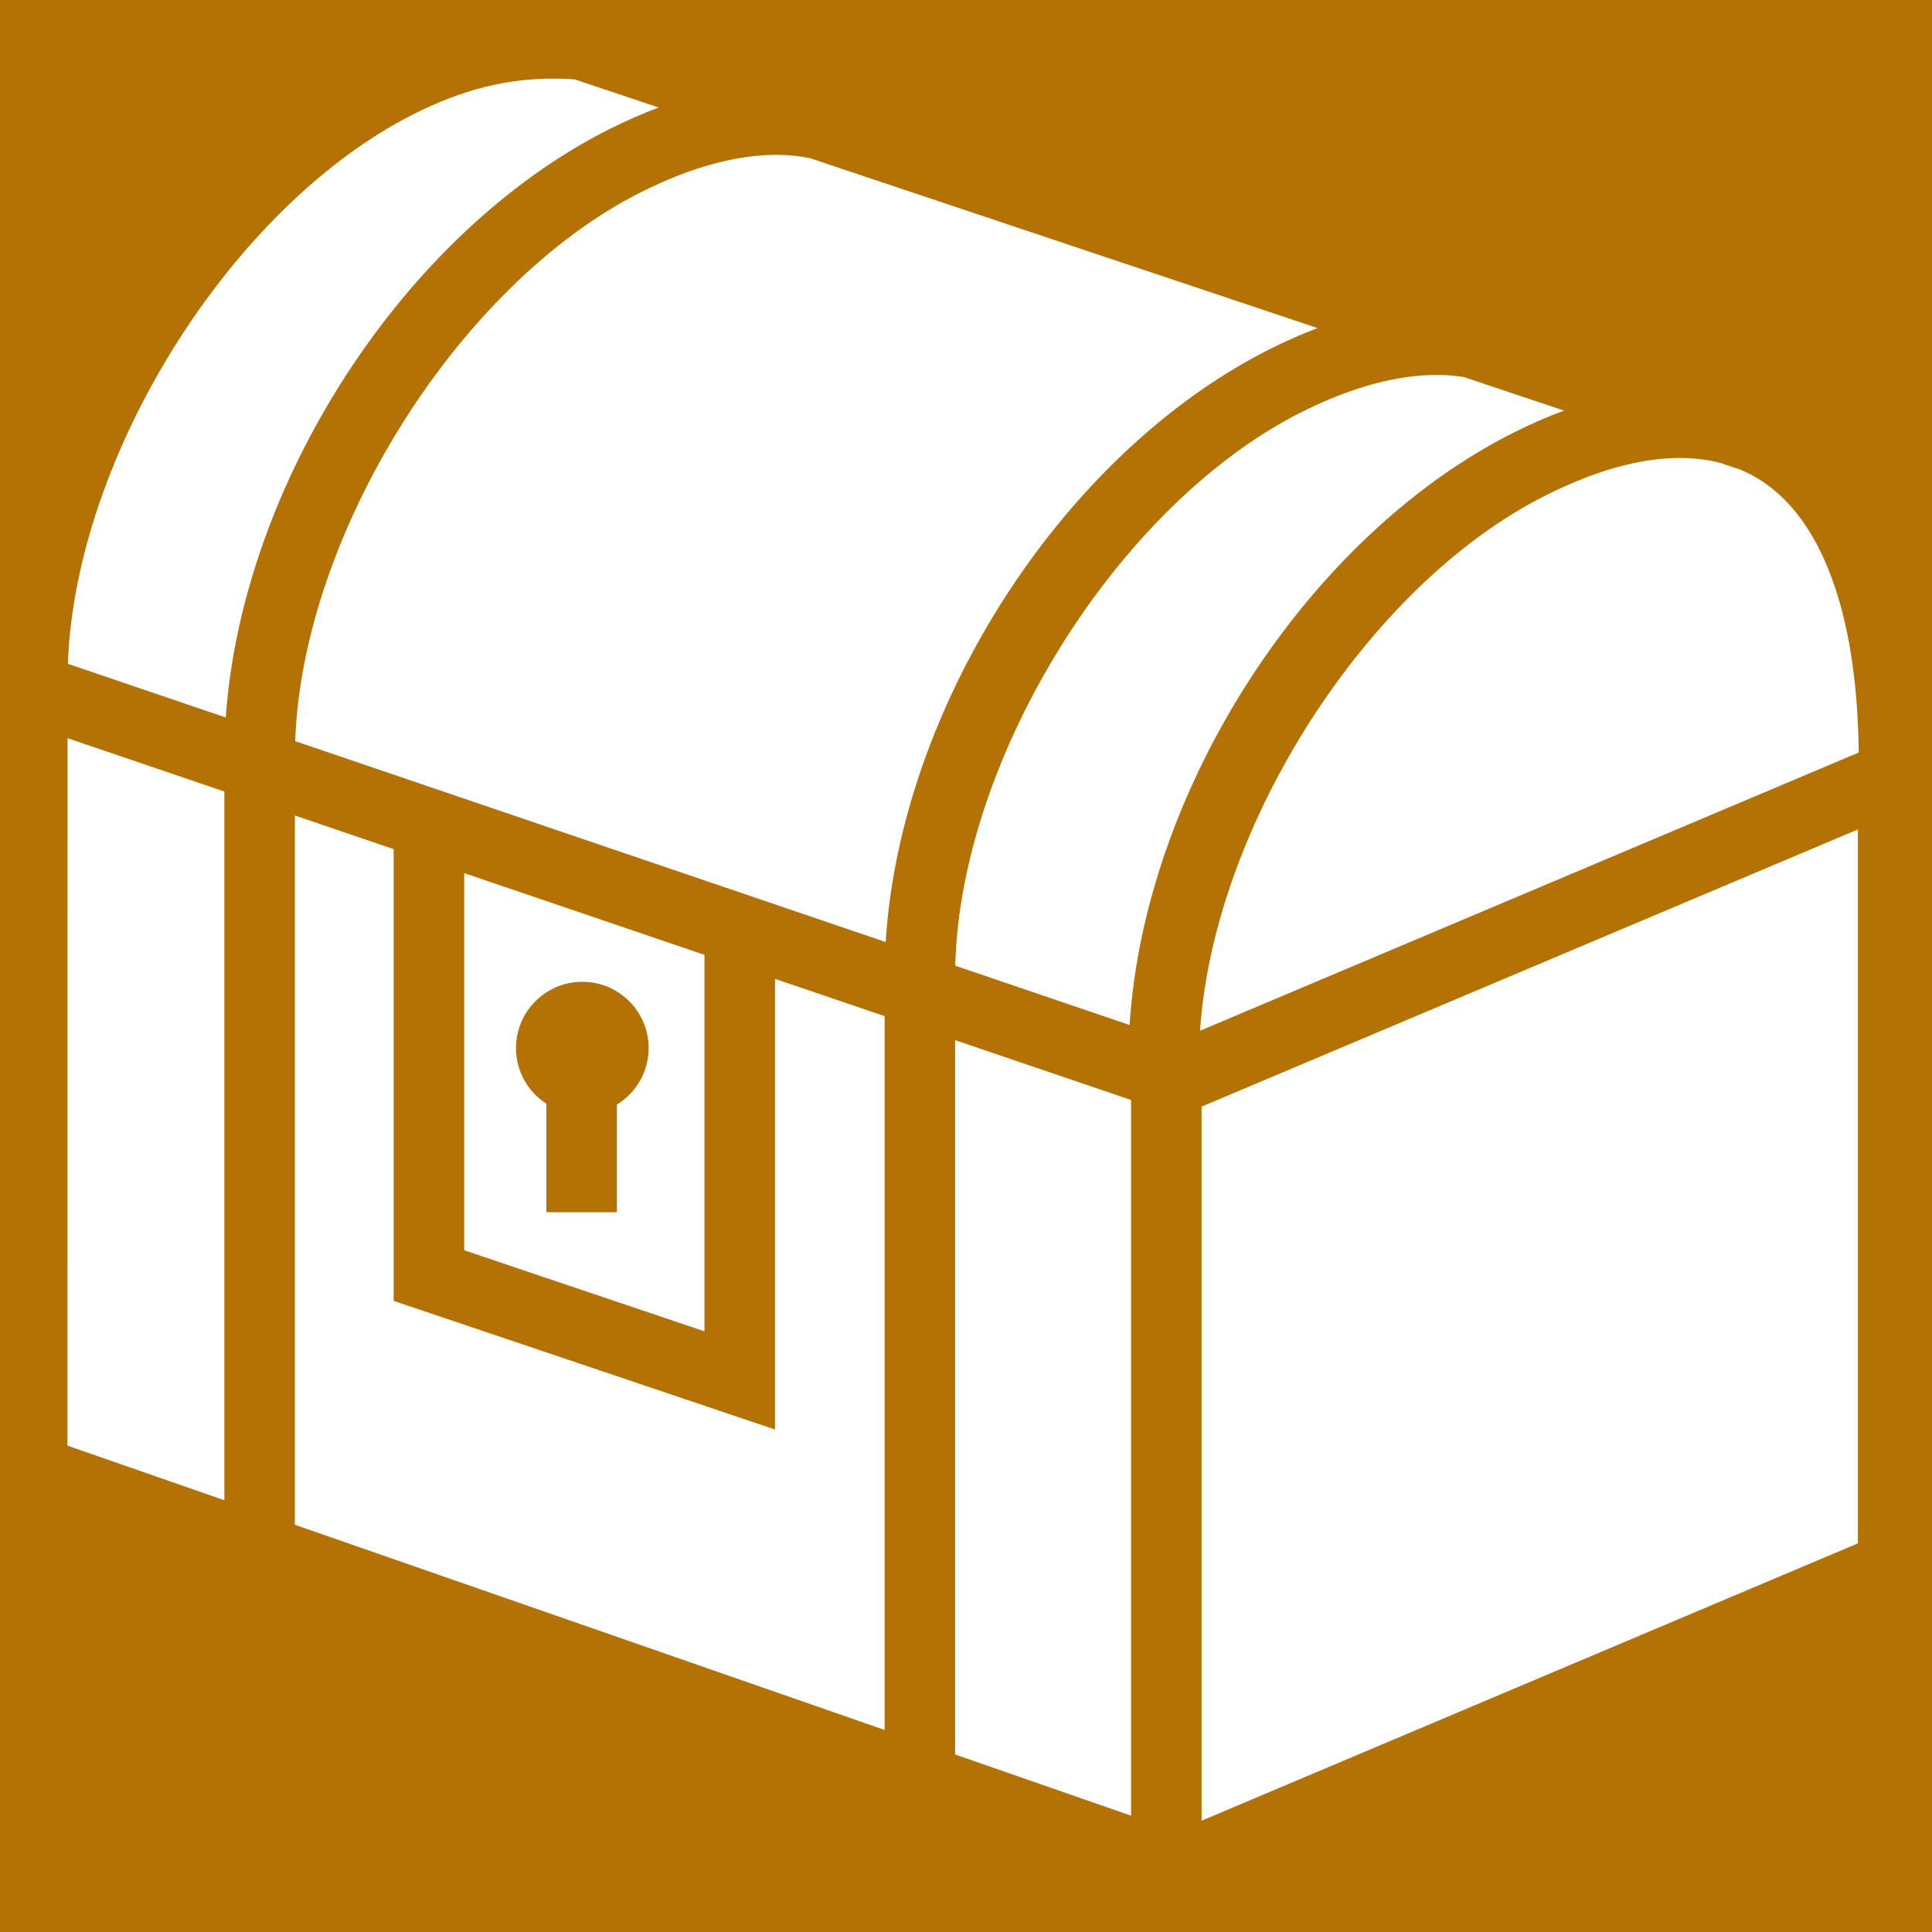
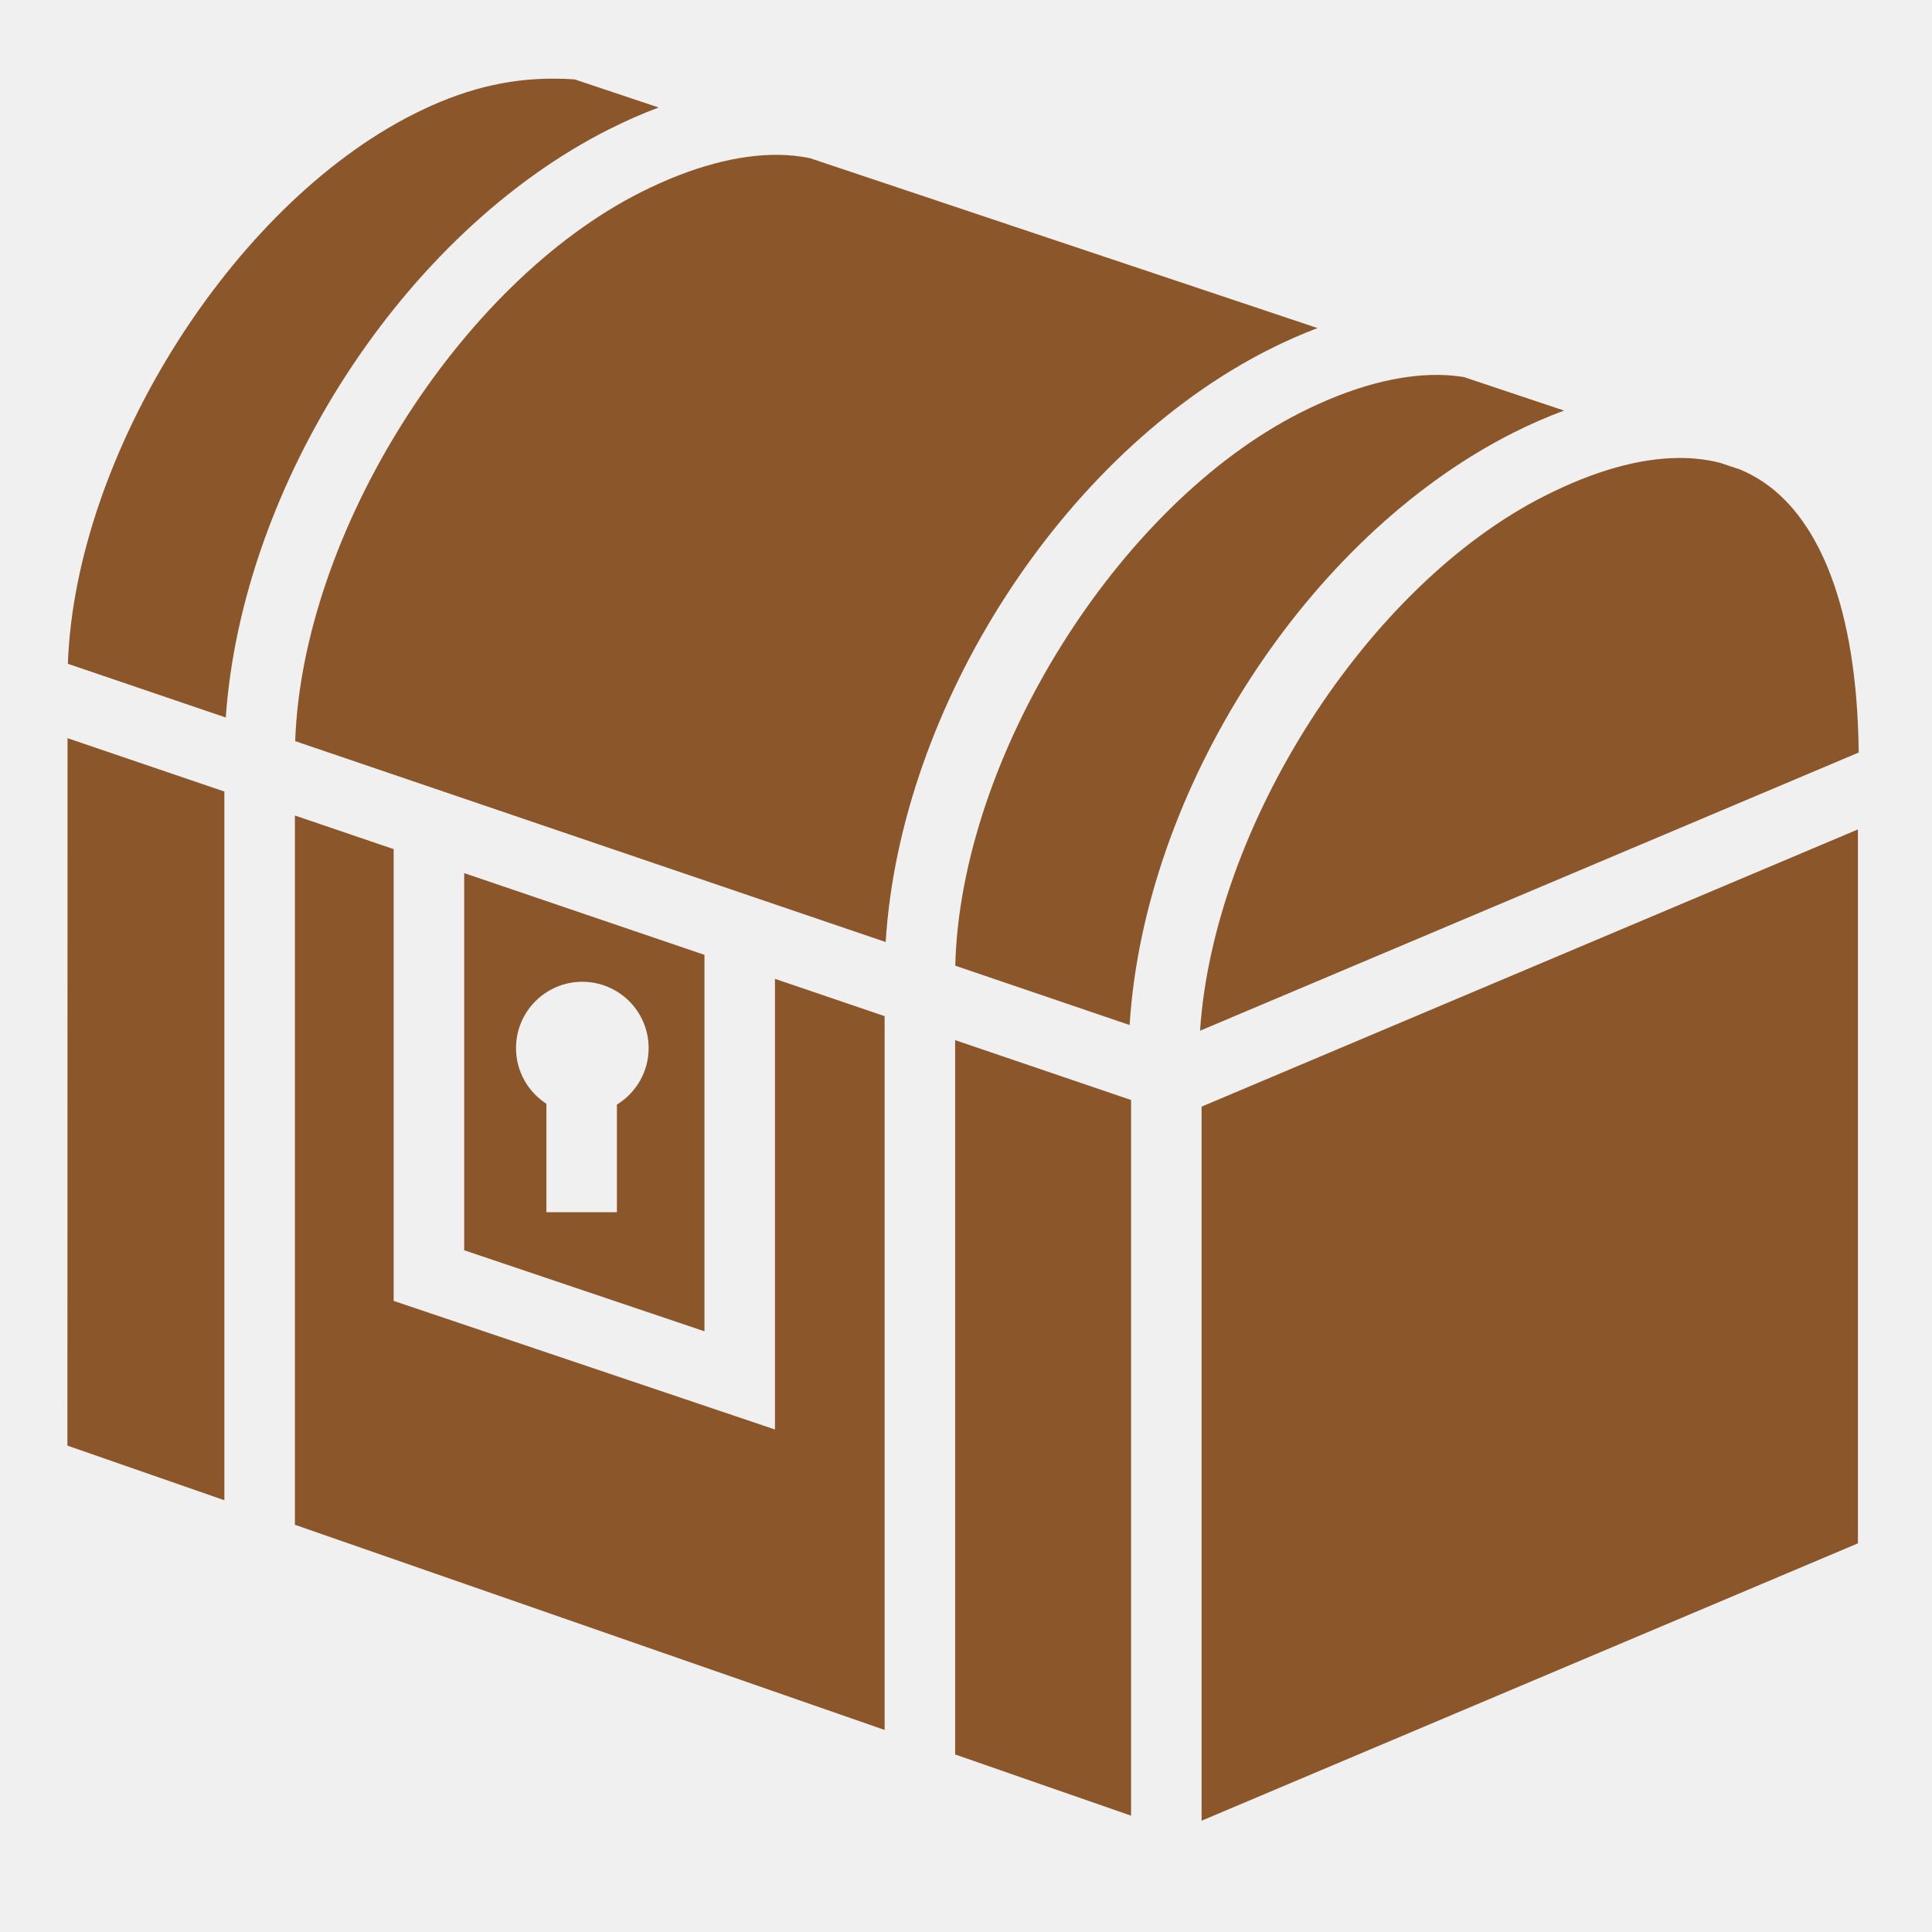
<svg xmlns="http://www.w3.org/2000/svg" viewBox="0 0 512 512" style="height: 512px; width: 512px;">
-   <path d="M0 0h512v512H0z" fill="#b57204" fill-opacity="1" />
  <g class="" transform="translate(0,0)" style="">
-     <path d="M146.857 20.842c-12.535-.036-24.268 2.86-37.285 9.424h.004C61.356 54.6 19.966 120.734 17.982 175.91l41.848 14.236c4.33-61.89 47.057-128.37 101.527-155.86h.002c4.423-2.23 8.822-4.162 13.185-5.8l-22.26-7.45c-1.83-.123-3.637-.19-5.428-.194zm59.34 20.19c-10.478-.09-22.832 3.093-36.424 9.943l.004-.004c-48.23 24.34-89.625 90.513-91.548 145.436l156.485 53.24c3.865-62.22 46.797-129.372 101.613-157.035h.002l.002-.003c4.303-2.168 8.584-4.056 12.832-5.666l-134.54-45.036c-2.652-.542-5.458-.847-8.427-.873zm174.97 58.323c-10.476-.09-22.83 3.092-36.42 9.94l-.005.002c-48.577 24.518-90.225 91.473-91.586 146.623l46.205 15.72c3.914-62.188 46.825-129.274 101.607-156.92 4.522-2.283 9.04-4.258 13.53-5.91l-26.544-8.884c-2.164-.35-4.423-.55-6.785-.57zm63.554 22.014c-10.267.093-22.094 3.353-35.333 10.034-47.158 23.8-87.777 87.587-91.362 141.75l174.55-73.726c-.404-39.01-10.754-61.304-24.415-71.082-2.347-1.68-4.867-3.057-7.55-4.137l-.01.034-4.735-1.584c-3.48-.887-7.195-1.327-11.144-1.29zM17.9 195.622l-.035 187.484L59.46 397.58V209.764L17.9 195.624zM78.15 216.12v187.962l156.282 54.37V269.288l-29.053-9.886v119.43l-101.054-34.082V225.025L78.15 216.12zm414.22 3.683L318.433 293.27v189.236l173.935-73.504v-189.2zm-369.354 11.582v99.947l63.675 21.477v-99.763l-63.674-21.662zm31.306 28.797c9.705 0 17.573 7.867 17.573 17.572 0 6.34-3.37 11.88-8.407 14.97v28.53h-18.69v-28.746c-4.838-3.13-8.048-8.562-8.048-14.754 0-9.705 7.867-17.572 17.572-17.572zm98.797 15.464v189.307l46.626 16.22V291.51l-46.627-15.864z" fill="#fff" fill-opacity="1" />
+     <path d="M146.857 20.842c-12.535-.036-24.268 2.86-37.285 9.424h.004C61.356 54.6 19.966 120.734 17.982 175.91l41.848 14.236c4.33-61.89 47.057-128.37 101.527-155.86h.002c4.423-2.23 8.822-4.162 13.185-5.8l-22.26-7.45c-1.83-.123-3.637-.19-5.428-.194zm59.34 20.19c-10.478-.09-22.832 3.093-36.424 9.943l.004-.004c-48.23 24.34-89.625 90.513-91.548 145.436l156.485 53.24c3.865-62.22 46.797-129.372 101.613-157.035h.002l.002-.003c4.303-2.168 8.584-4.056 12.832-5.666l-134.54-45.036c-2.652-.542-5.458-.847-8.427-.873zm174.97 58.323c-10.476-.09-22.83 3.092-36.42 9.94l-.005.002c-48.577 24.518-90.225 91.473-91.586 146.623l46.205 15.72c3.914-62.188 46.825-129.274 101.607-156.92 4.522-2.283 9.04-4.258 13.53-5.91l-26.544-8.884c-2.164-.35-4.423-.55-6.785-.57zm63.554 22.014c-10.267.093-22.094 3.353-35.333 10.034-47.158 23.8-87.777 87.587-91.362 141.75l174.55-73.726c-.404-39.01-10.754-61.304-24.415-71.082-2.347-1.68-4.867-3.057-7.55-4.137l-.01.034-4.735-1.584c-3.48-.887-7.195-1.327-11.144-1.29zM17.9 195.622l-.035 187.484L59.46 397.58V209.764L17.9 195.624zM78.15 216.12v187.962l156.282 54.37V269.288l-29.053-9.886v119.43l-101.054-34.082V225.025L78.15 216.12zm414.22 3.683L318.433 293.27v189.236l173.935-73.504v-189.2zm-369.354 11.582v99.947l63.675 21.477v-99.763l-63.674-21.662zm31.306 28.797c9.705 0 17.573 7.867 17.573 17.572 0 6.34-3.37 11.88-8.407 14.97v28.53h-18.69v-28.746c-4.838-3.13-8.048-8.562-8.048-14.754 0-9.705 7.867-17.572 17.572-17.572zm98.797 15.464v189.307l46.626 16.22V291.51l-46.627-15.864z" fill="#8b572a" fill-opacity="1" />
  </g>
</svg>
